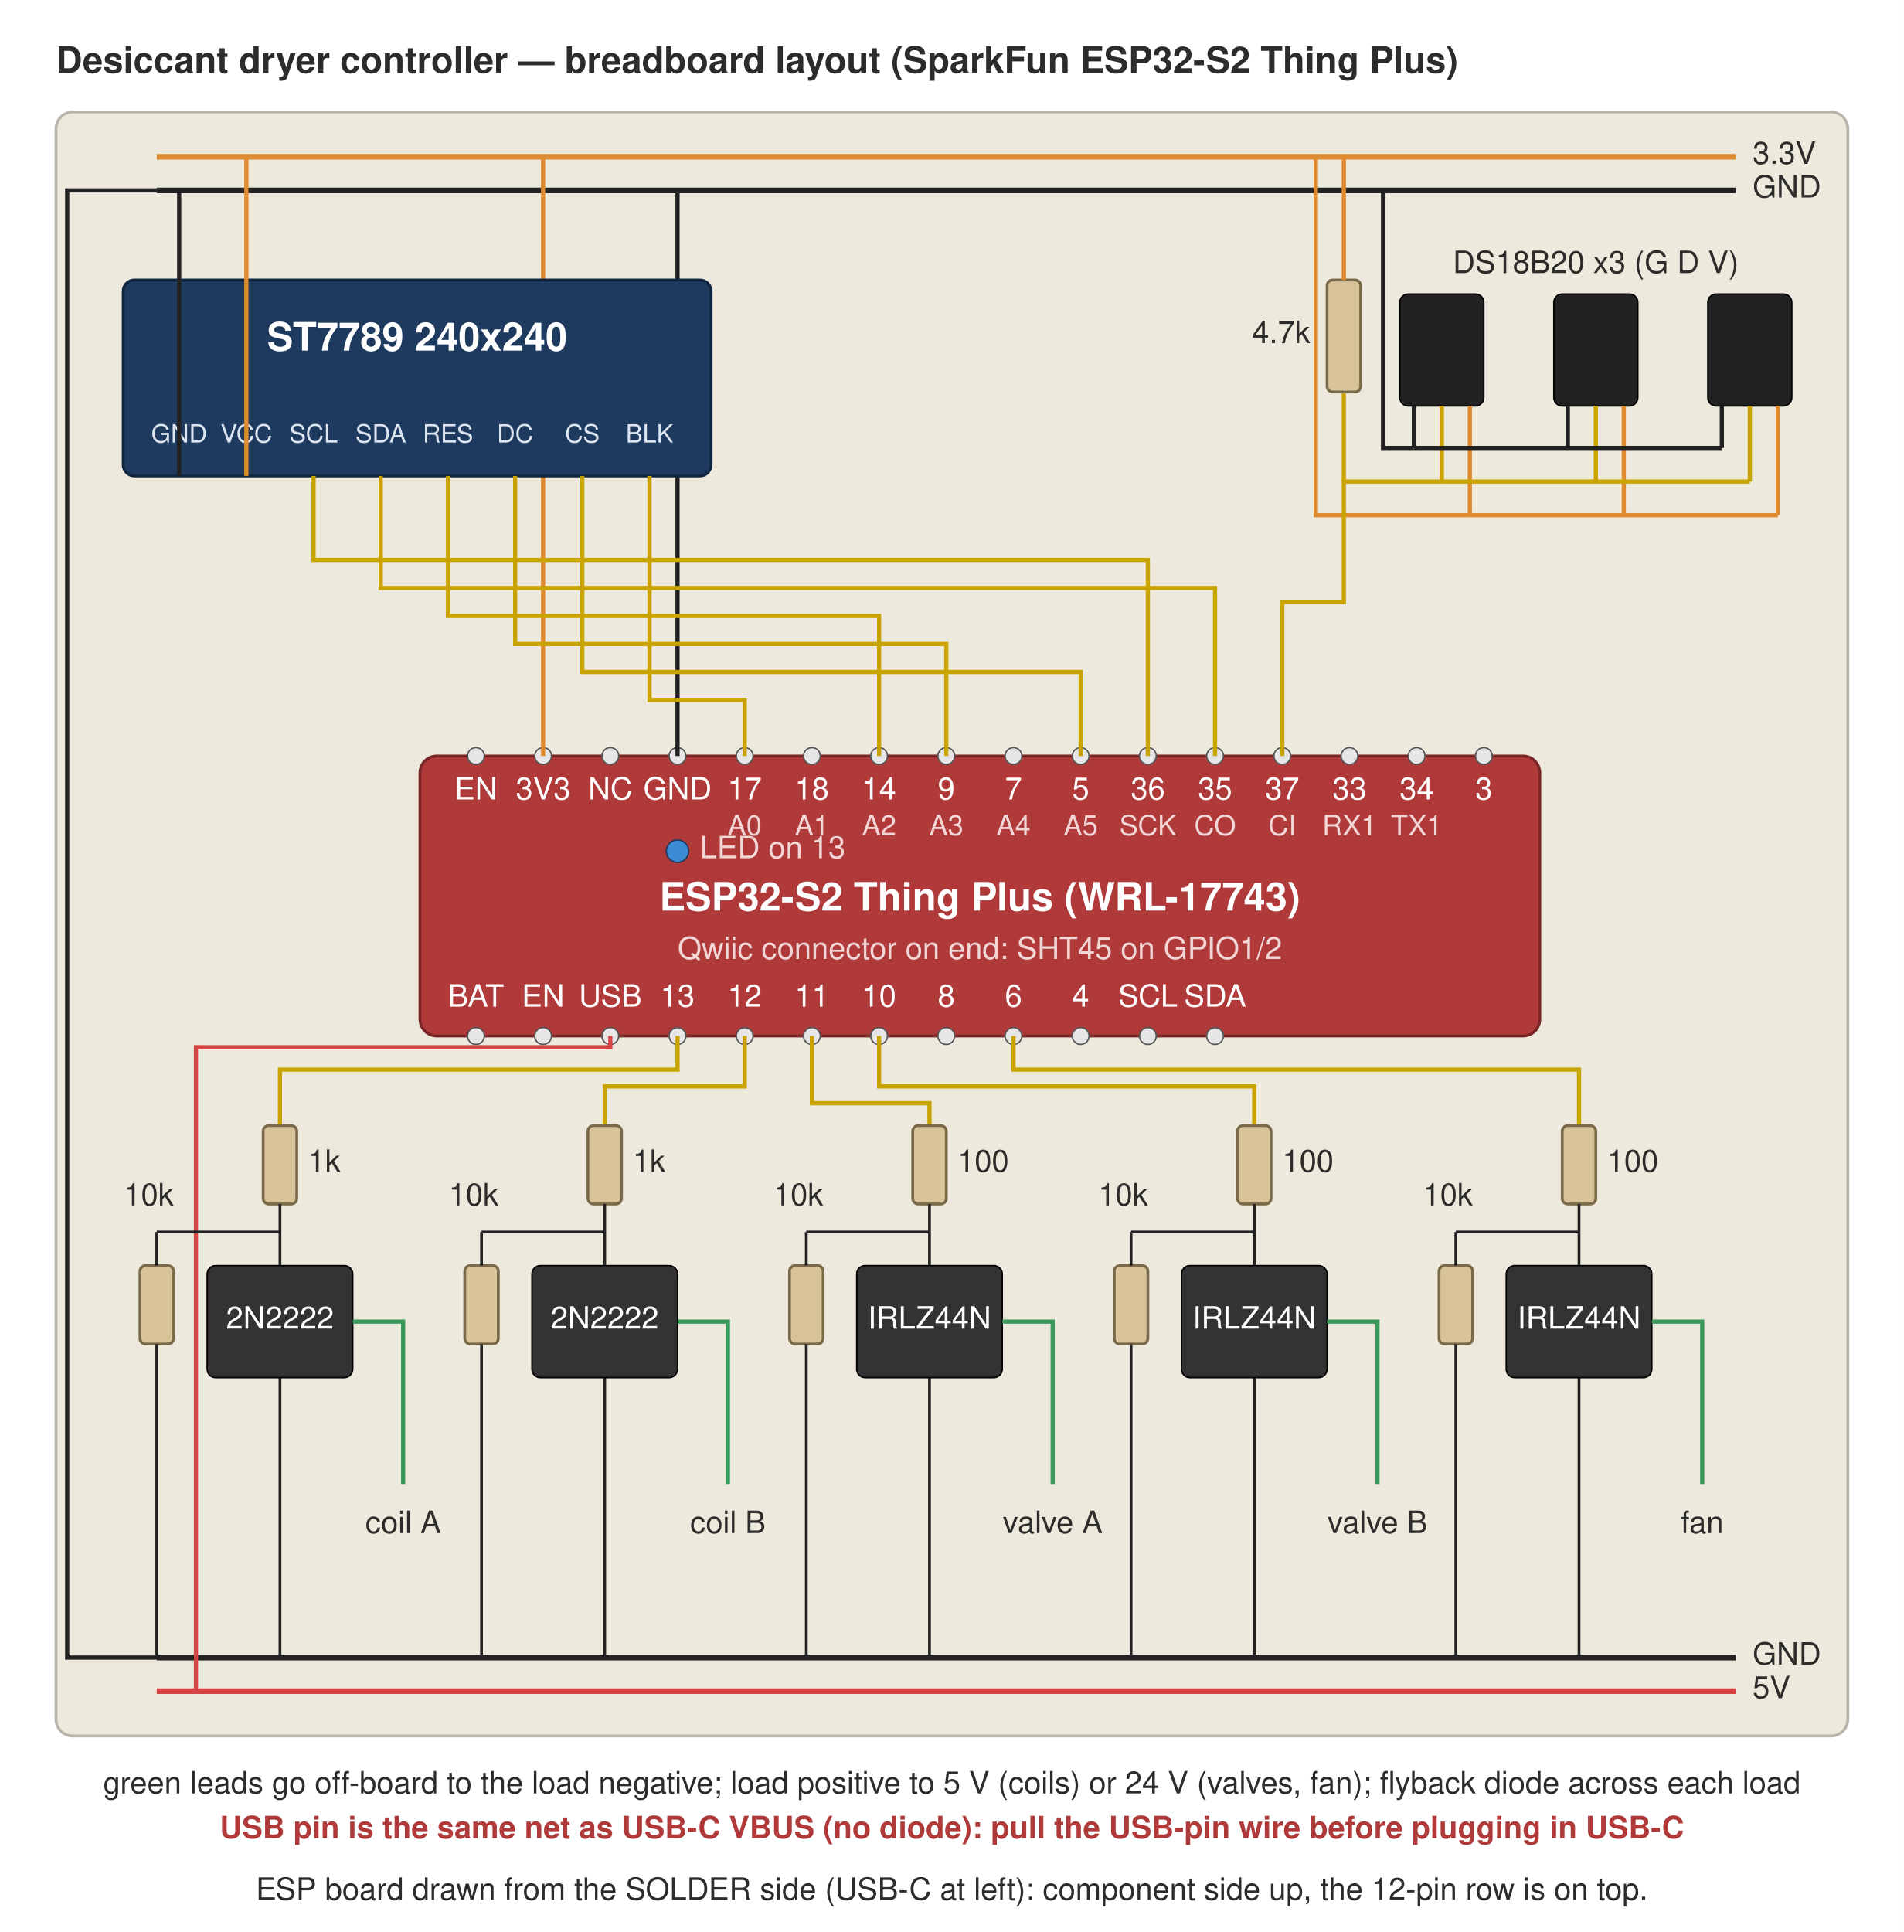
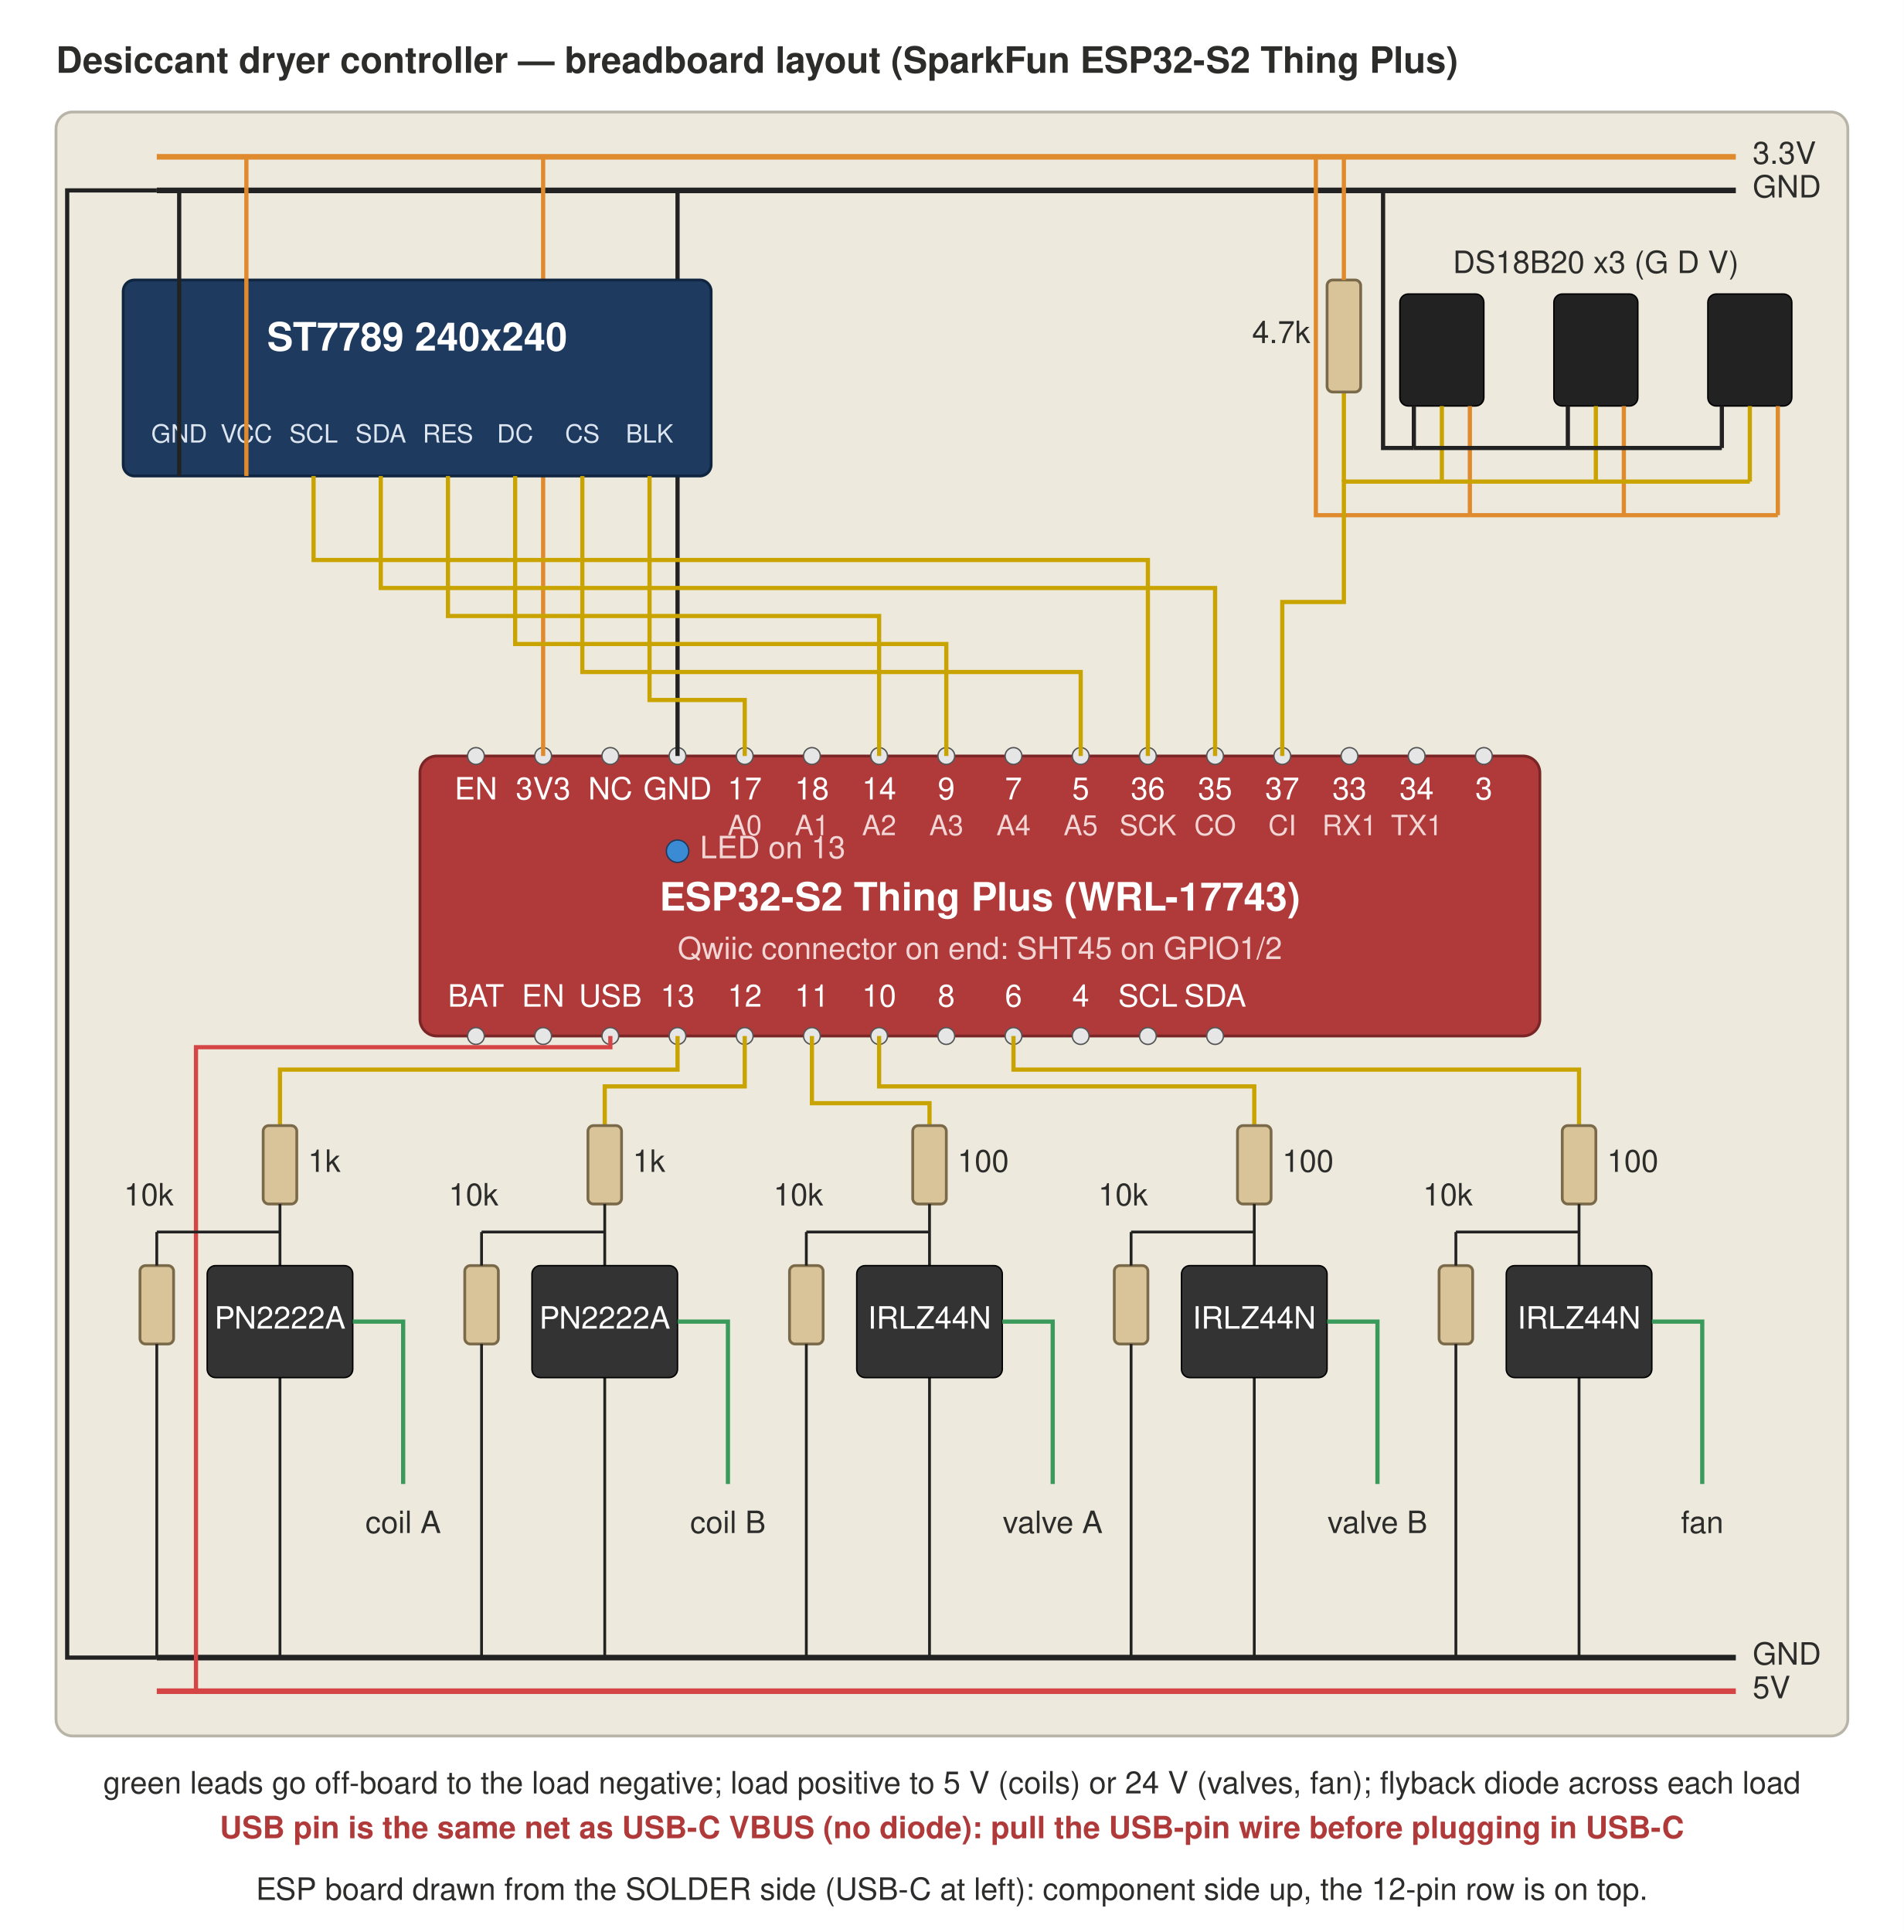
<svg xmlns="http://www.w3.org/2000/svg" width="680" height="690" viewBox="0 0 680 690" font-family="Helvetica, Arial, sans-serif">
  <rect x="0" y="0" width="680" height="690" fill="#FFFFFF" />
  <rect x="20" y="40" width="640" height="580" rx="6" fill="#EDE9DD" stroke="#B8B4A8" stroke-width="1" />
  <text x="20" y="26" font-size="13" font-weight="bold" fill="#2C2C2A">Desiccant dryer controller — breadboard layout (SparkFun ESP32-S2 Thing Plus)</text>
  <line x1="56" y1="56" x2="620" y2="56" stroke="#E08A2E" stroke-width="2" />
  <line x1="56" y1="68" x2="620" y2="68" stroke="#222222" stroke-width="2" />
  <line x1="56" y1="592" x2="620" y2="592" stroke="#222222" stroke-width="2" />
  <line x1="56" y1="604" x2="620" y2="604" stroke="#D64545" stroke-width="2" />
  <g font-size="11" fill="#2C2C2A" dominant-baseline="central">
    <text x="626" y="56">3.3V</text>
    <text x="626" y="68">GND</text>
    <text x="626" y="592">GND</text>
    <text x="626" y="604">5V</text>
  </g>
  <polyline points="56,68 24,68 24,592 56,592" fill="none" stroke="#222222" stroke-width="1.5" />
  <rect x="150" y="270" width="400" height="100" rx="6" fill="#B03A3A" stroke="#7A2626" stroke-width="1" />
  <text x="350" y="322" text-anchor="middle" dominant-baseline="central" font-size="14" font-weight="bold" fill="#FFFFFF">ESP32-S2 Thing Plus (WRL-17743)</text>
  <text x="350" y="340" text-anchor="middle" dominant-baseline="central" font-size="11" fill="#F2D6D6">Qwiic connector on end: SHT45 on GPIO1/2</text>
  <circle cx="242" cy="304" r="4" fill="#3B8BD4" stroke="#1E3A5F" stroke-width="0.5" />
  <text x="250" y="304" dominant-baseline="central" font-size="11" fill="#F2D6D6">LED on 13</text>
  <g fill="#E6E6E6" stroke="#555555" stroke-width="0.5">
    <circle cx="170" cy="270" r="3" />
    <circle cx="194" cy="270" r="3" />
    <circle cx="218" cy="270" r="3" />
    <circle cx="242" cy="270" r="3" />
    <circle cx="266" cy="270" r="3" />
    <circle cx="290" cy="270" r="3" />
    <circle cx="314" cy="270" r="3" />
    <circle cx="338" cy="270" r="3" />
    <circle cx="362" cy="270" r="3" />
    <circle cx="386" cy="270" r="3" />
    <circle cx="410" cy="270" r="3" />
    <circle cx="434" cy="270" r="3" />
    <circle cx="458" cy="270" r="3" />
    <circle cx="482" cy="270" r="3" />
    <circle cx="506" cy="270" r="3" />
    <circle cx="530" cy="270" r="3" />
    <circle cx="170" cy="370" r="3" />
    <circle cx="194" cy="370" r="3" />
    <circle cx="218" cy="370" r="3" />
    <circle cx="242" cy="370" r="3" />
    <circle cx="266" cy="370" r="3" />
    <circle cx="290" cy="370" r="3" />
    <circle cx="314" cy="370" r="3" />
    <circle cx="338" cy="370" r="3" />
    <circle cx="362" cy="370" r="3" />
    <circle cx="386" cy="370" r="3" />
    <circle cx="410" cy="370" r="3" />
    <circle cx="434" cy="370" r="3" />
  </g>
  <g font-size="11" fill="#FFFFFF" text-anchor="middle" dominant-baseline="central">
    <text x="170" y="283">EN</text>
    <text x="194" y="283">3V3</text>
    <text x="218" y="283">NC</text>
    <text x="242" y="283">GND</text>
    <text x="266" y="283">17</text>
    <text x="290" y="283">18</text>
    <text x="314" y="283">14</text>
    <text x="338" y="283">9</text>
    <text x="362" y="283">7</text>
    <text x="386" y="283">5</text>
    <text x="410" y="283">36</text>
    <text x="434" y="283">35</text>
    <text x="458" y="283">37</text>
    <text x="482" y="283">33</text>
    <text x="506" y="283">34</text>
    <text x="530" y="283">3</text>
    <text x="170" y="357">BAT</text>
    <text x="194" y="357">EN</text>
    <text x="218" y="357">USB</text>
    <text x="242" y="357">13</text>
    <text x="266" y="357">12</text>
    <text x="290" y="357">11</text>
    <text x="314" y="357">10</text>
    <text x="338" y="357">8</text>
    <text x="362" y="357">6</text>
    <text x="386" y="357">4</text>
    <text x="410" y="357">SCL</text>
    <text x="434" y="357">SDA</text>
  </g>
  <g font-size="10" fill="#F2D6D6" text-anchor="middle" dominant-baseline="central">
    <text x="266" y="296">A0</text>
    <text x="290" y="296">A1</text>
    <text x="314" y="296">A2</text>
    <text x="338" y="296">A3</text>
    <text x="362" y="296">A4</text>
    <text x="386" y="296">A5</text>
    <text x="410" y="296">SCK</text>
    <text x="434" y="296">CO</text>
    <text x="458" y="296">CI</text>
    <text x="482" y="296">RX1</text>
    <text x="506" y="296">TX1</text>
  </g>
  <line x1="194" y1="270" x2="194" y2="56" stroke="#E08A2E" stroke-width="1.5" />
  <line x1="242" y1="270" x2="242" y2="68" stroke="#222222" stroke-width="1.5" />
  <rect x="44" y="100" width="210" height="70" rx="4" fill="#1E3A5F" stroke="#0F2540" stroke-width="1" />
  <text x="149" y="122" text-anchor="middle" dominant-baseline="central" font-size="14" font-weight="bold" fill="#FFFFFF">ST7789 240x240</text>
  <g font-size="9" fill="#DDE6F0" text-anchor="middle" dominant-baseline="central">
    <text x="64" y="156">GND</text>
    <text x="88" y="156">VCC</text>
    <text x="112" y="156">SCL</text>
    <text x="136" y="156">SDA</text>
    <text x="160" y="156">RES</text>
    <text x="184" y="156">DC</text>
    <text x="208" y="156">CS</text>
    <text x="232" y="156">BLK</text>
  </g>
  <line x1="64" y1="170" x2="64" y2="68" stroke="#222222" stroke-width="1.5" />
  <line x1="88" y1="170" x2="88" y2="56" stroke="#E08A2E" stroke-width="1.5" />
  <g fill="none" stroke="#C9A400" stroke-width="1.5">
    <polyline points="410,270 410,200 112,200 112,170" />
    <polyline points="434,270 434,210 136,210 136,170" />
    <polyline points="314,270 314,220 160,220 160,170" />
    <polyline points="338,270 338,230 184,230 184,170" />
    <polyline points="386,270 386,240 208,240 208,170" />
    <polyline points="266,270 266,250 232,250 232,170" />
  </g>
  <text x="570" y="95" text-anchor="middle" dominant-baseline="central" font-size="11" fill="#2C2C2A">DS18B20 x3 (G D V)</text>
  <g fill="#222222" stroke="#000000" stroke-width="0.5">
    <rect x="500" y="105" width="30" height="40" rx="3" />
    <rect x="555" y="105" width="30" height="40" rx="3" />
    <rect x="610" y="105" width="30" height="40" rx="3" />
  </g>
  <g stroke-width="1.5">
    <line x1="505" y1="145" x2="505" y2="160" stroke="#222222" />
    <line x1="560" y1="145" x2="560" y2="160" stroke="#222222" />
    <line x1="615" y1="145" x2="615" y2="160" stroke="#222222" />
    <line x1="515" y1="145" x2="515" y2="172" stroke="#C9A400" />
    <line x1="570" y1="145" x2="570" y2="172" stroke="#C9A400" />
    <line x1="625" y1="145" x2="625" y2="172" stroke="#C9A400" />
    <line x1="525" y1="145" x2="525" y2="184" stroke="#E08A2E" />
    <line x1="580" y1="145" x2="580" y2="184" stroke="#E08A2E" />
    <line x1="635" y1="145" x2="635" y2="184" stroke="#E08A2E" />
    <line x1="505" y1="160" x2="615" y2="160" stroke="#222222" />
    <line x1="515" y1="172" x2="625" y2="172" stroke="#C9A400" />
    <line x1="525" y1="184" x2="635" y2="184" stroke="#E08A2E" />
  </g>
  <polyline points="505,160 494,160 494,68" fill="none" stroke="#222222" stroke-width="1.5" />
  <polyline points="525,184 470,184 470,56" fill="none" stroke="#E08A2E" stroke-width="1.5" />
  <polyline points="515,172 480,172 480,215 458,215 458,270" fill="none" stroke="#C9A400" stroke-width="1.5" />
  <line x1="480" y1="172" x2="480" y2="140" stroke="#C9A400" stroke-width="1.5" />
  <rect x="474" y="100" width="12" height="40" rx="2" fill="#D9C49A" stroke="#7A6A4A" stroke-width="1" />
  <line x1="480" y1="100" x2="480" y2="56" stroke="#E08A2E" stroke-width="1.5" />
  <text x="468" y="120" text-anchor="end" dominant-baseline="central" font-size="11" fill="#2C2C2A">4.7k</text>
  <polyline points="218,370 218,374 70,374 70,604" fill="none" stroke="#D64545" stroke-width="1.5" />
  <g fill="none" stroke="#C9A400" stroke-width="1.5">
    <polyline points="242,370 242,382 100,382 100,402" />
    <polyline points="266,370 266,388 216,388 216,402" />
    <polyline points="290,370 290,394 332,394 332,402" />
    <polyline points="314,370 314,388 448,388 448,402" />
    <polyline points="362,370 362,382 564,382 564,402" />
  </g>
  <g fill="#D9C49A" stroke="#7A6A4A" stroke-width="1">
    <rect x="94" y="402" width="12" height="28" rx="2" />
    <rect x="50" y="452" width="12" height="28" rx="2" />
    <rect x="210" y="402" width="12" height="28" rx="2" />
    <rect x="166" y="452" width="12" height="28" rx="2" />
    <rect x="326" y="402" width="12" height="28" rx="2" />
    <rect x="282" y="452" width="12" height="28" rx="2" />
    <rect x="442" y="402" width="12" height="28" rx="2" />
    <rect x="398" y="452" width="12" height="28" rx="2" />
    <rect x="558" y="402" width="12" height="28" rx="2" />
    <rect x="514" y="452" width="12" height="28" rx="2" />
  </g>
  <g stroke="#222222" stroke-width="1">
    <line x1="100" y1="430" x2="100" y2="452" />
    <line x1="56" y1="440" x2="100" y2="440" />
    <line x1="56" y1="440" x2="56" y2="452" />
    <line x1="56" y1="480" x2="56" y2="592" />
    <line x1="100" y1="492" x2="100" y2="592" />
    <line x1="216" y1="430" x2="216" y2="452" />
    <line x1="172" y1="440" x2="216" y2="440" />
    <line x1="172" y1="440" x2="172" y2="452" />
    <line x1="172" y1="480" x2="172" y2="592" />
    <line x1="216" y1="492" x2="216" y2="592" />
    <line x1="332" y1="430" x2="332" y2="452" />
    <line x1="288" y1="440" x2="332" y2="440" />
    <line x1="288" y1="440" x2="288" y2="452" />
    <line x1="288" y1="480" x2="288" y2="592" />
    <line x1="332" y1="492" x2="332" y2="592" />
    <line x1="448" y1="430" x2="448" y2="452" />
    <line x1="404" y1="440" x2="448" y2="440" />
    <line x1="404" y1="440" x2="404" y2="452" />
    <line x1="404" y1="480" x2="404" y2="592" />
    <line x1="448" y1="492" x2="448" y2="592" />
    <line x1="564" y1="430" x2="564" y2="452" />
    <line x1="520" y1="440" x2="564" y2="440" />
    <line x1="520" y1="440" x2="520" y2="452" />
    <line x1="520" y1="480" x2="520" y2="592" />
    <line x1="564" y1="492" x2="564" y2="592" />
  </g>
  <g fill="#333333" stroke="#000000" stroke-width="0.5">
    <rect x="74" y="452" width="52" height="40" rx="3" />
    <rect x="190" y="452" width="52" height="40" rx="3" />
    <rect x="306" y="452" width="52" height="40" rx="3" />
    <rect x="422" y="452" width="52" height="40" rx="3" />
    <rect x="538" y="452" width="52" height="40" rx="3" />
  </g>
  <g font-size="11" fill="#FFFFFF" text-anchor="middle" dominant-baseline="central">
-     <text x="100" y="472">2N2222</text>
-     <text x="216" y="472">2N2222</text>
+     <text x="100" y="472">PN2222A</text>
+     <text x="216" y="472">PN2222A</text>
    <text x="332" y="472">IRLZ44N</text>
    <text x="448" y="472">IRLZ44N</text>
    <text x="564" y="472">IRLZ44N</text>
  </g>
  <g font-size="11" fill="#2C2C2A" dominant-baseline="central">
    <text x="110" y="416">1k</text>
    <text x="226" y="416">1k</text>
    <text x="342" y="416">100</text>
    <text x="458" y="416">100</text>
    <text x="574" y="416">100</text>
    <text x="62" y="428" text-anchor="end">10k</text>
    <text x="178" y="428" text-anchor="end">10k</text>
    <text x="294" y="428" text-anchor="end">10k</text>
    <text x="410" y="428" text-anchor="end">10k</text>
    <text x="526" y="428" text-anchor="end">10k</text>
  </g>
  <g fill="none" stroke="#3A9A5B" stroke-width="1.5">
    <polyline points="126,472 144,472 144,530" />
    <polyline points="242,472 260,472 260,530" />
    <polyline points="358,472 376,472 376,530" />
    <polyline points="474,472 492,472 492,530" />
    <polyline points="590,472 608,472 608,530" />
  </g>
  <g font-size="11" fill="#2C2C2A" text-anchor="middle" dominant-baseline="central">
    <text x="144" y="545">coil A</text>
    <text x="260" y="545">coil B</text>
    <text x="376" y="545">valve A</text>
    <text x="492" y="545">valve B</text>
    <text x="608" y="545">fan</text>
    <text x="340" y="638">green leads go off-board to the load negative; load positive to 5 V (coils) or 24 V (valves, fan); flyback diode across each load</text>
    <text x="340" y="654" font-weight="bold" fill="#B03A3A">USB pin is the same net as USB-C VBUS (no diode): pull the USB-pin wire before plugging in USB-C</text>
  </g>
  <text x="340" y="676" font-size="11" fill="#2C2C2A" text-anchor="middle" dominant-baseline="central">ESP board drawn from the SOLDER side (USB-C at left): component side up, the 12-pin row is on top.</text>
</svg>
